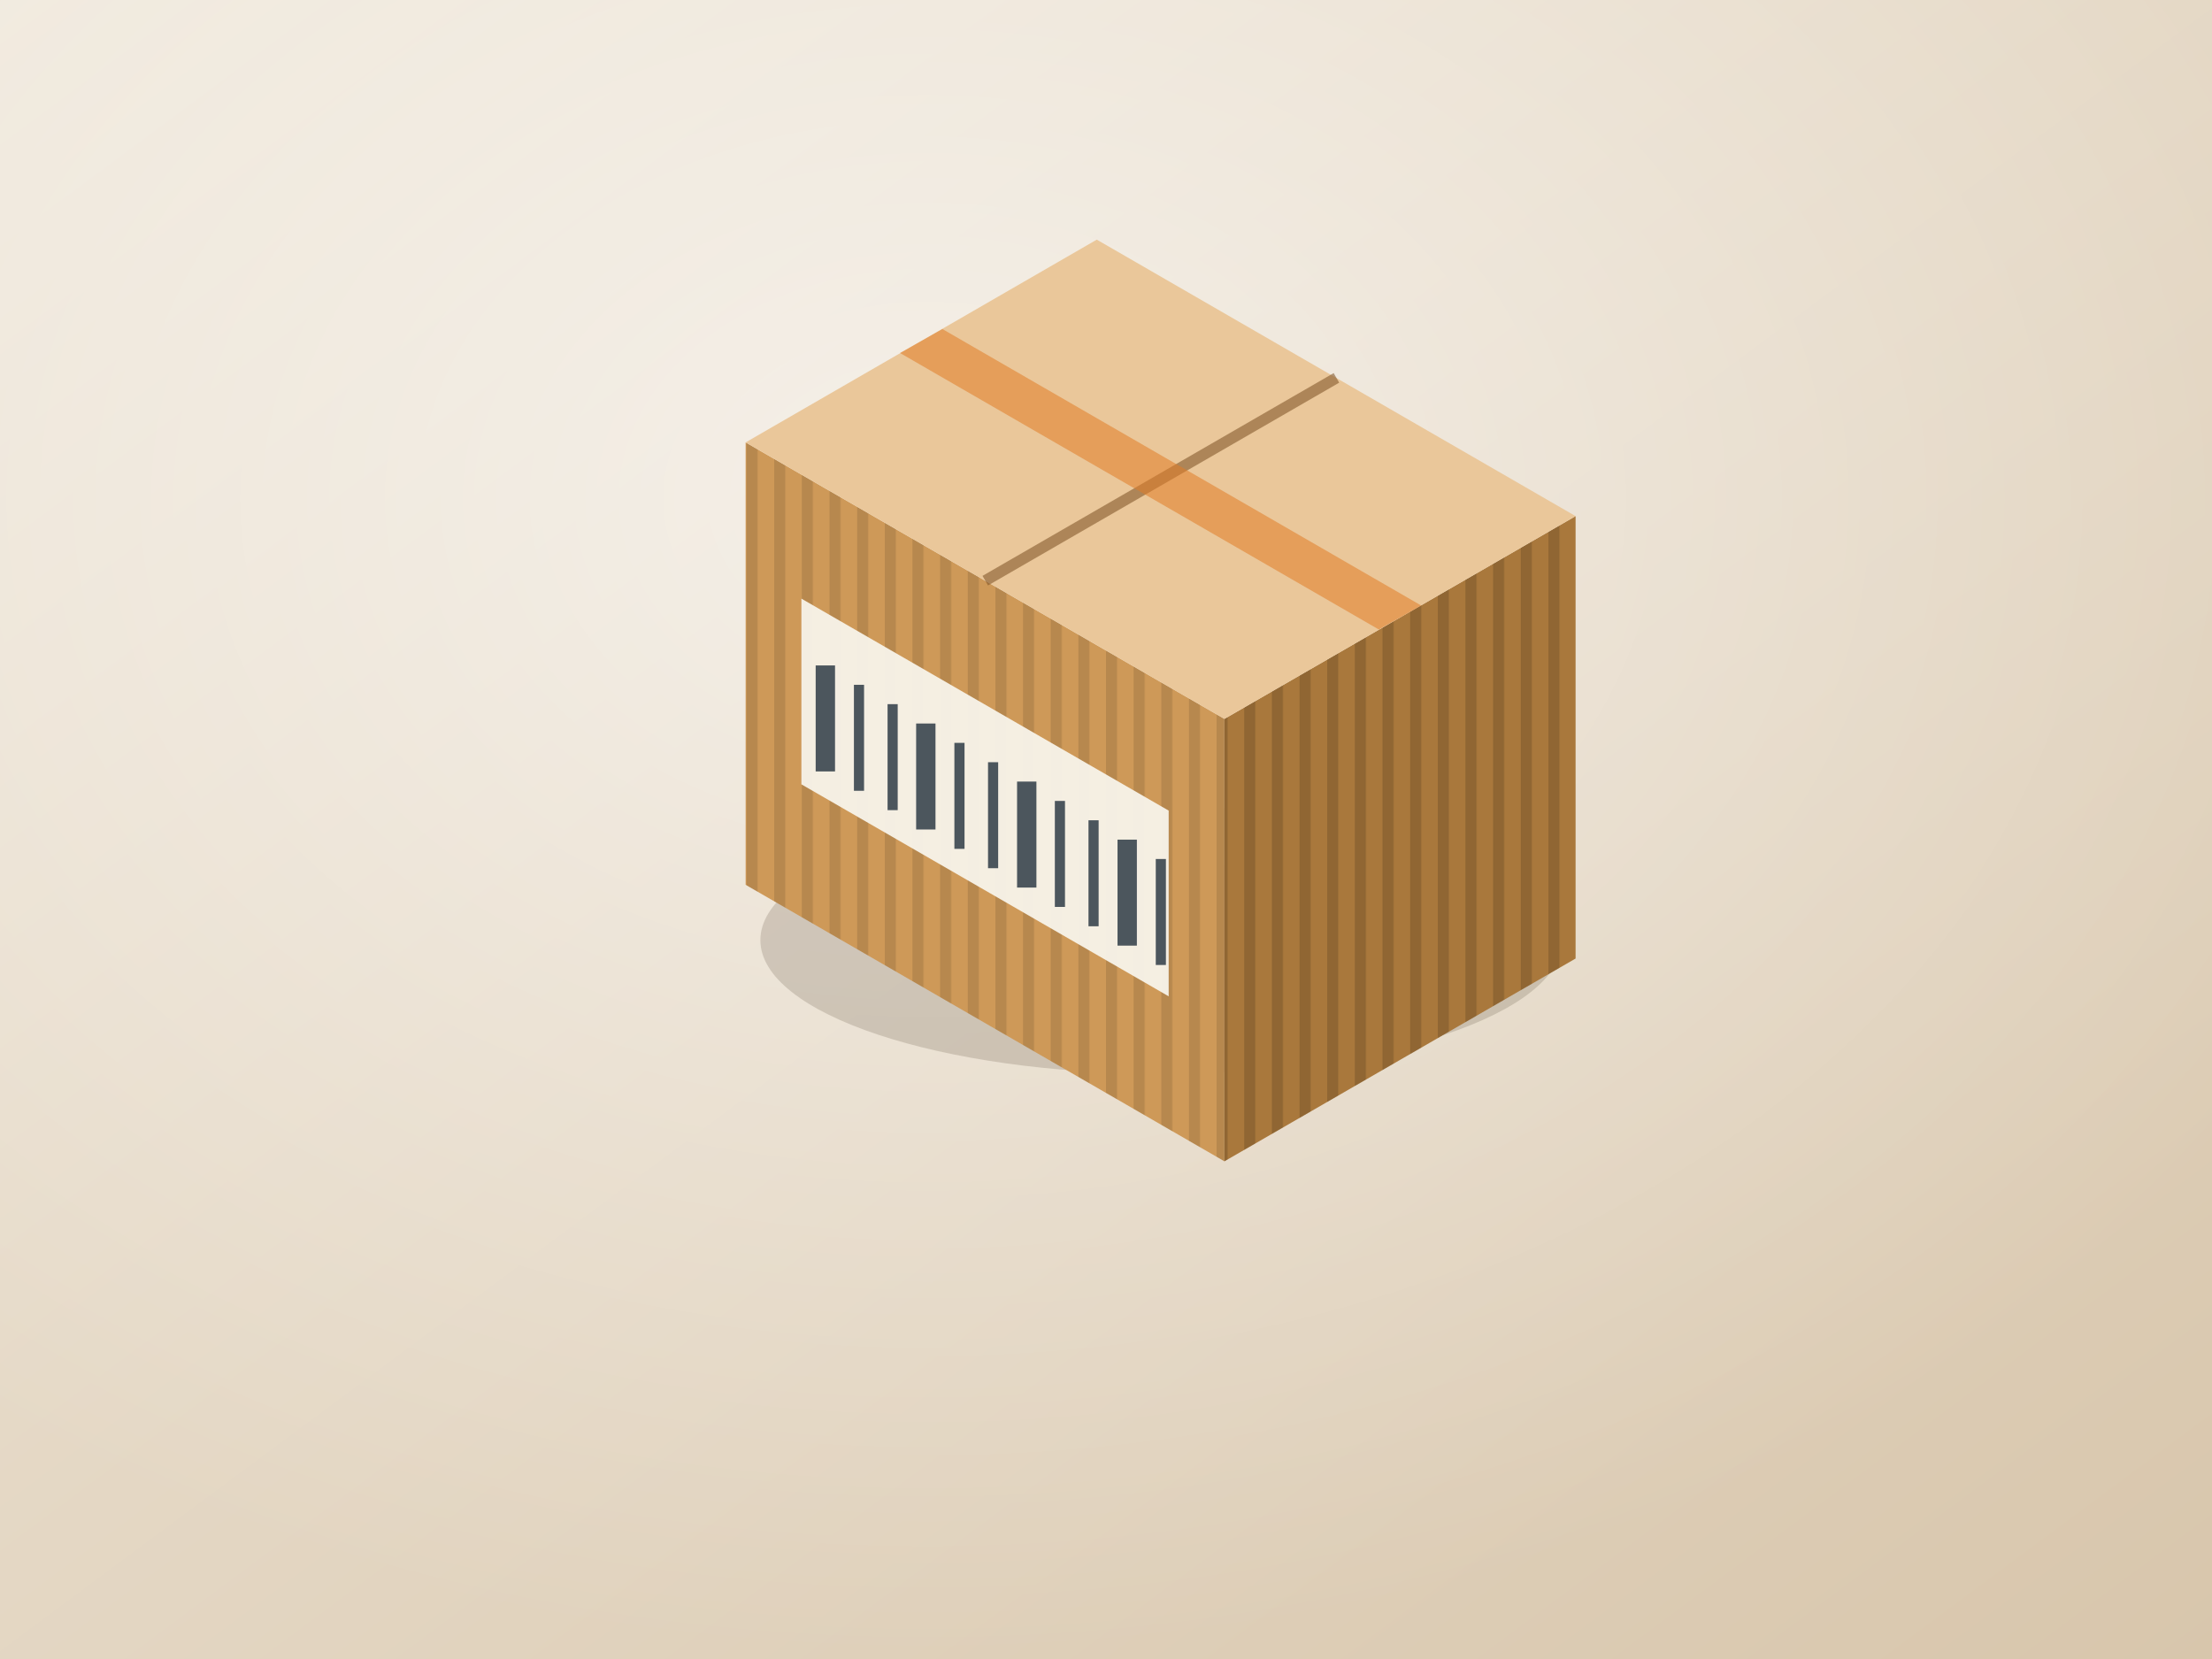
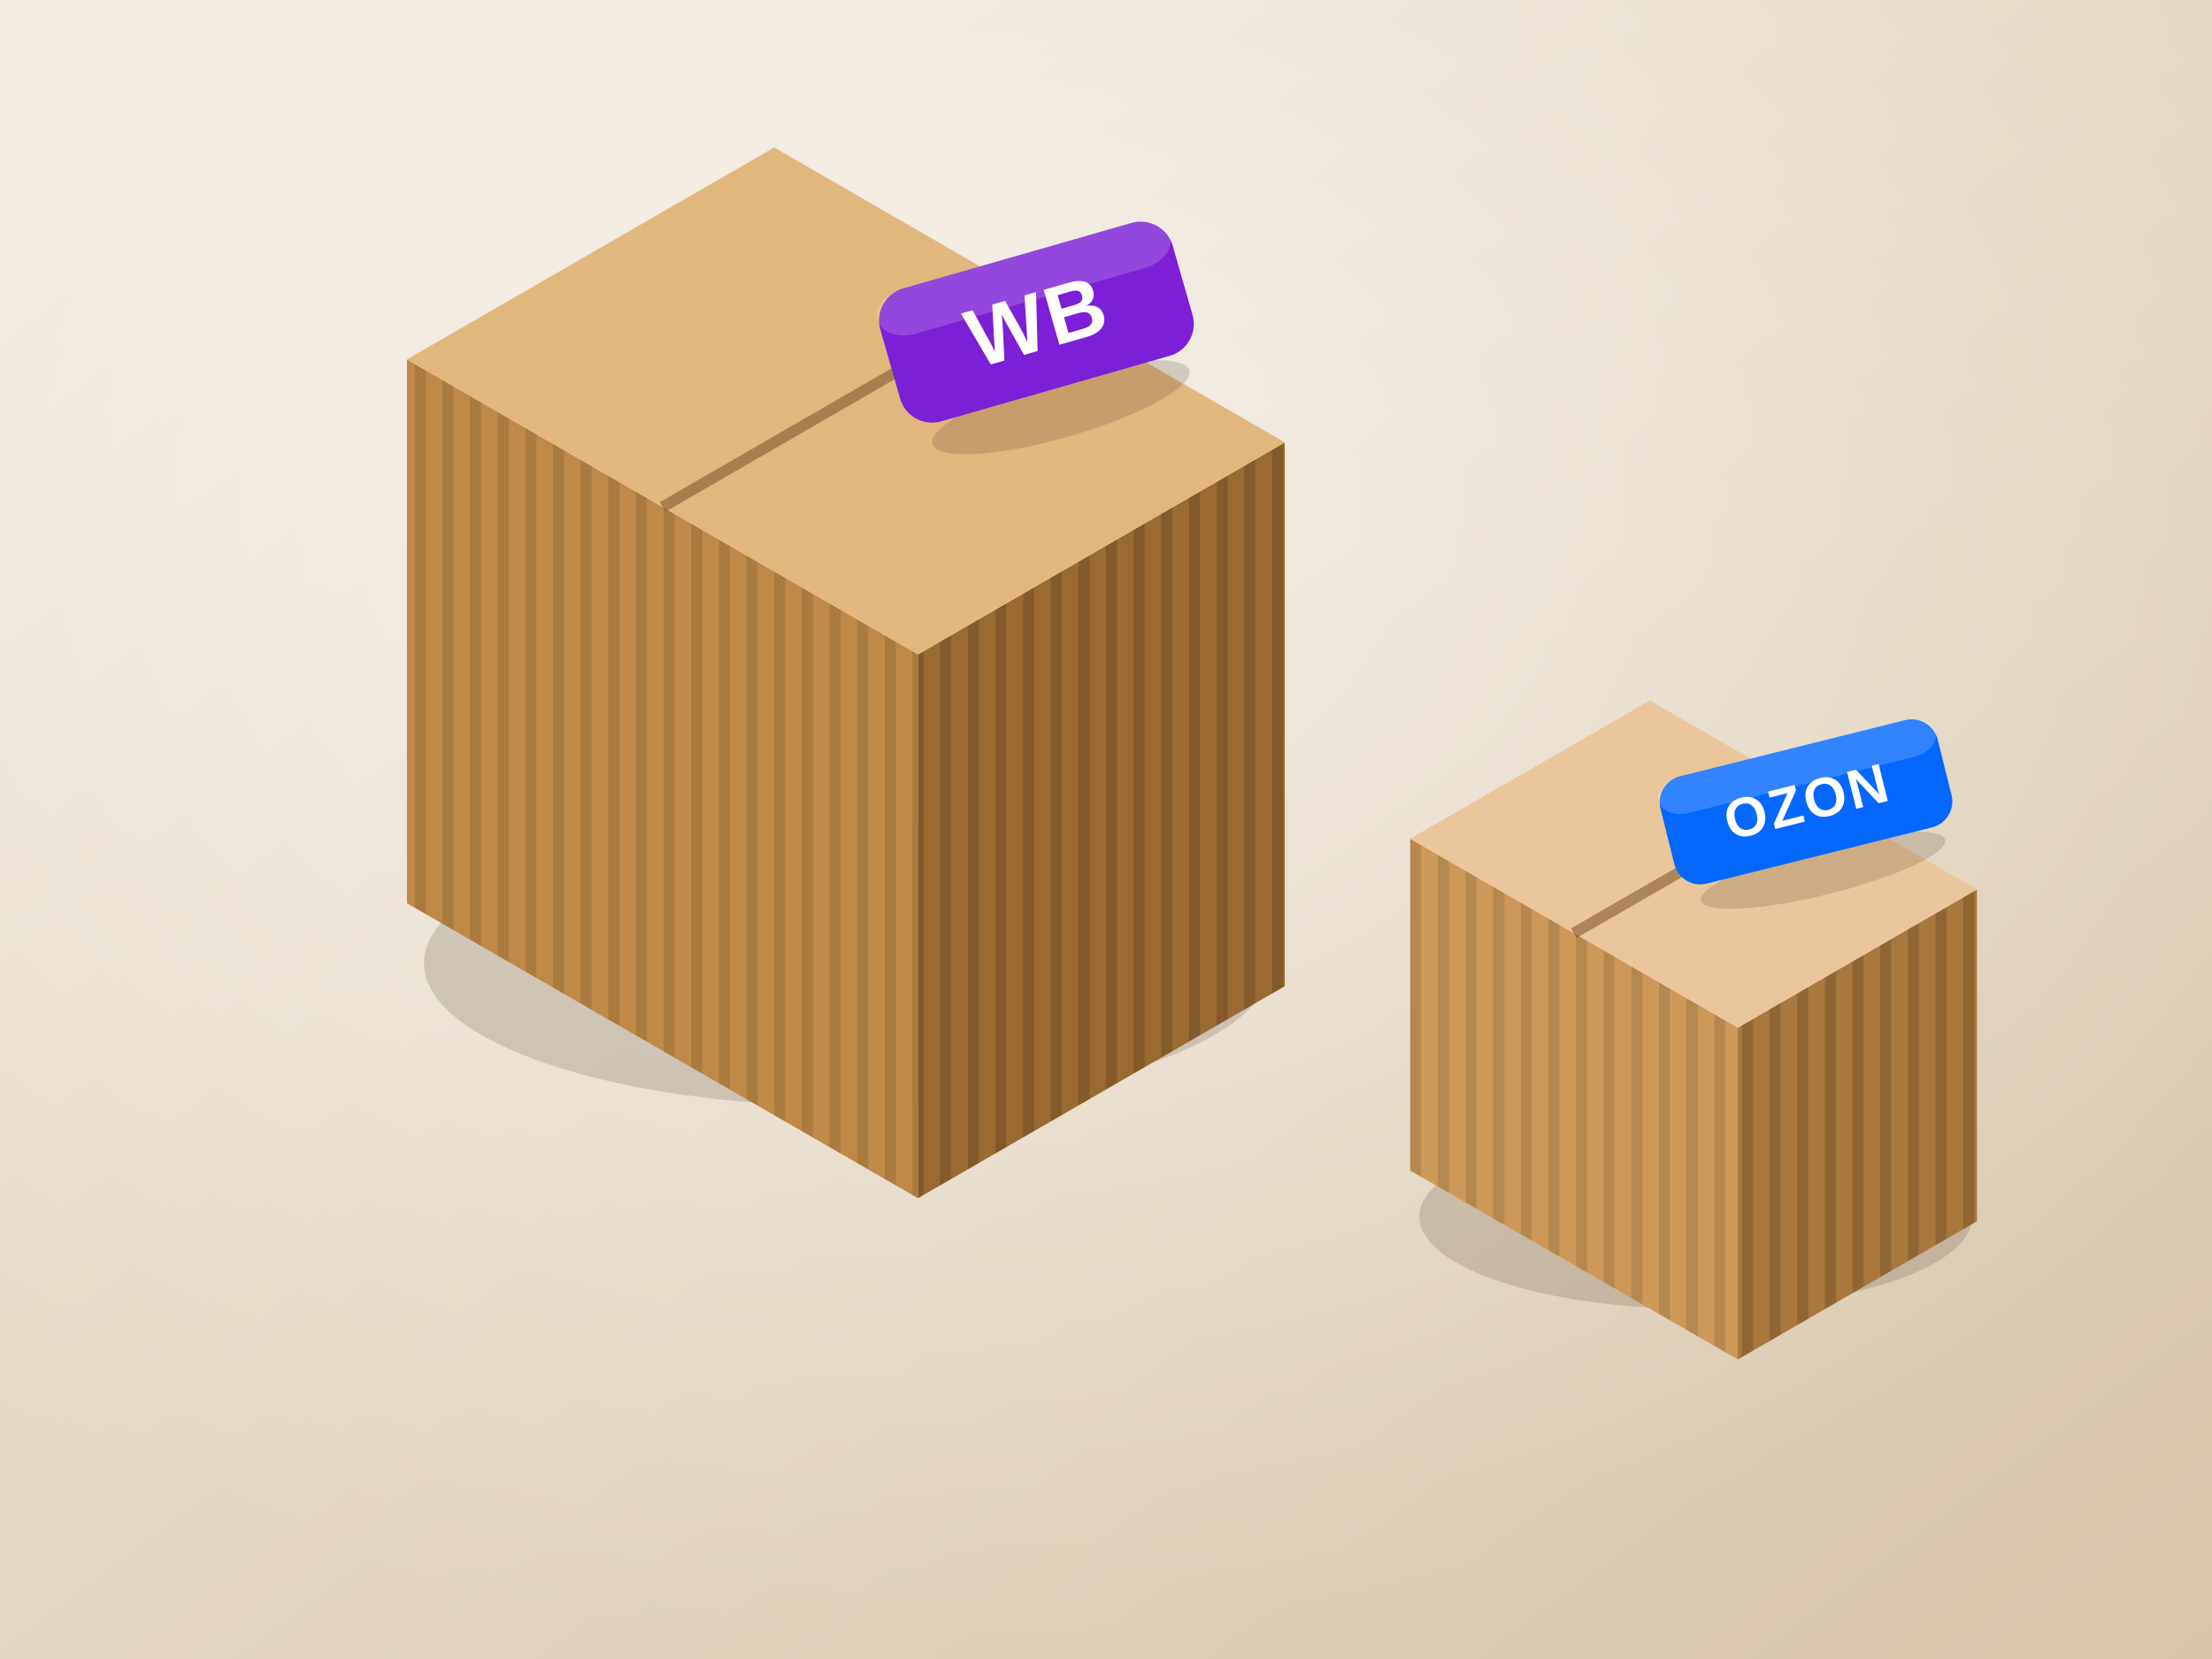
- <svg xmlns="http://www.w3.org/2000/svg" viewBox="0 0 480 360" width="480" height="360" role="img" aria-label="Упаковка для маркетплейсов">
+ <svg xmlns="http://www.w3.org/2000/svg" viewBox="0 0 480 360" width="480" height="360" role="img" aria-label="Упаковка для маркетплейсов: короба под отправку Wildberries и Ozon">
  <defs>
    <linearGradient id="bgA" x1="0" y1="0" x2="1" y2="1">
      <stop offset="0" stop-color="#F6EEE1" />
      <stop offset="1" stop-color="#E2D2BB" />
    </linearGradient>
    <linearGradient id="bgB" x1="0" y1="0" x2="1" y2="1">
      <stop offset="0" stop-color="#EFE7DA" />
      <stop offset="1" stop-color="#D8C6AC" />
    </linearGradient>
    <pattern id="fl" width="6" height="6" patternUnits="userSpaceOnUse">
      <rect width="6" height="6" fill="none" />
      <rect width="2.4" height="6" fill="#000" opacity=".5" />
    </pattern>
    <radialGradient id="lt" cx=".42" cy=".3" r=".7">
      <stop offset="0" stop-color="#FFFFFF" stop-opacity=".55" />
      <stop offset="1" stop-color="#FFFFFF" stop-opacity="0" />
    </radialGradient>
  </defs>
  <rect width="480" height="360" fill="url(#bgB)" />
  <rect width="480" height="360" fill="url(#lt)" />
-   <ellipse cx="252" cy="204" rx="87" ry="29" fill="#3A2A16" opacity=".17" />
-   <polygon points="161.8,192.0 265.7,252.0 265.7,156.0 161.8,96.0" fill="#CE9958" />
-   <polygon points="161.8,192.0 265.7,252.0 265.7,156.0 161.8,96.0" fill="url(#fl)" opacity=".22" />
-   <polygon points="341.9,208.0 265.7,252.0 265.7,156.0 341.9,112.0" fill="#A9783C" />
-   <polygon points="341.9,208.0 265.7,252.0 265.7,156.0 341.9,112.0" fill="url(#fl)" opacity=".30" />
-   <polygon points="238.0,52.0 341.9,112.0 265.7,156.0 161.8,96.0" fill="#EAC79A" />
-   <line x1="290.0" y1="82.0" x2="213.8" y2="126.0" stroke="#7A4F22" stroke-width="2.4" opacity=".55" />
-   <polygon points="173.9,170.2 253.6,216.2 253.6,175.9 173.9,129.9" fill="#F7F2E8" opacity=".96" />
-   <line x1="179.1" y1="167.4" x2="179.1" y2="144.4" stroke="#22303C" stroke-width="4.2" opacity=".8" />
-   <line x1="186.4" y1="171.6" x2="186.4" y2="148.6" stroke="#22303C" stroke-width="2.2" opacity=".8" />
-   <line x1="193.7" y1="175.8" x2="193.7" y2="152.8" stroke="#22303C" stroke-width="2.2" opacity=".8" />
-   <line x1="200.9" y1="180.0" x2="200.9" y2="157.0" stroke="#22303C" stroke-width="4.2" opacity=".8" />
-   <line x1="208.2" y1="184.2" x2="208.2" y2="161.2" stroke="#22303C" stroke-width="2.2" opacity=".8" />
-   <line x1="215.5" y1="188.4" x2="215.5" y2="165.4" stroke="#22303C" stroke-width="2.2" opacity=".8" />
-   <line x1="222.8" y1="192.6" x2="222.8" y2="169.6" stroke="#22303C" stroke-width="4.2" opacity=".8" />
-   <line x1="230.0" y1="196.8" x2="230.0" y2="173.8" stroke="#22303C" stroke-width="2.2" opacity=".8" />
-   <line x1="237.3" y1="201.0" x2="237.3" y2="178.0" stroke="#22303C" stroke-width="2.2" opacity=".8" />
-   <line x1="244.6" y1="205.2" x2="244.6" y2="182.2" stroke="#22303C" stroke-width="4.2" opacity=".8" />
-   <line x1="251.9" y1="209.4" x2="251.9" y2="186.4" stroke="#22303C" stroke-width="2.2" opacity=".8" />
-   <polygon points="204.5,71.4 308.4,131.4 299.2,136.6 195.3,76.6" fill="#E07B26" opacity=".55" />
+   <ellipse cx="184" cy="209" rx="92" ry="31" fill="#3A2A16" opacity=".17" />
+   <polygon points="88.3,196.0 199.2,260.0 199.2,142.0 88.3,78.0" fill="#C08947" />
+   <polygon points="88.3,196.0 199.2,260.0 199.2,142.0 88.3,78.0" fill="url(#fl)" opacity=".22" />
+   <polygon points="278.8,214.0 199.2,260.0 199.2,142.0 278.8,96.0" fill="#9A6A31" />
+   <polygon points="278.8,214.0 199.2,260.0 199.2,142.0 278.8,96.0" fill="url(#fl)" opacity=".30" />
+   <polygon points="168.0,32.0 278.8,96.0 199.2,142.0 88.3,78.0" fill="#E2B77E" />
+   <line x1="223.4" y1="64.0" x2="143.8" y2="110.0" stroke="#7A4F22" stroke-width="2.4" opacity=".55" />
+   <g transform="rotate(-16.0 224.9 69.9)">
+     <ellipse cx="224.9" cy="89.1" rx="29.0" ry="6.6" fill="#2A1A08" opacity=".16" />
+     <rect x="191.9" y="54.9" width="66.0" height="30.0" rx="7.2" fill="#7C1FD6" />
+     <rect x="191.9" y="54.9" width="66.0" height="10.2" rx="7.2" fill="#fff" opacity=".18" />
+     <text x="224.9" y="76.0" text-anchor="middle" font-family="Arial, Helvetica, sans-serif" font-weight="800" font-size="18" letter-spacing=".5" fill="#fff">WB</text>
+   </g>
+   <ellipse cx="368" cy="264" rx="60" ry="20" fill="#3A2A16" opacity=".17" />
+   <polygon points="306.0,254.0 377.1,295.0 377.1,223.0 306.0,182.0" fill="#CE9958" />
+   <polygon points="306.0,254.0 377.1,295.0 377.1,223.0 306.0,182.0" fill="url(#fl)" opacity=".22" />
+   <polygon points="429.0,265.0 377.1,295.0 377.1,223.0 429.0,193.0" fill="#A9783C" />
+   <polygon points="429.0,265.0 377.1,295.0 377.1,223.0 429.0,193.0" fill="url(#fl)" opacity=".30" />
+   <polygon points="358.0,152.0 429.0,193.0 377.1,223.0 306.0,182.0" fill="#EAC79A" />
+   <line x1="393.5" y1="172.5" x2="341.5" y2="202.5" stroke="#7A4F22" stroke-width="2.4" opacity=".55" />
+   <g transform="rotate(-14.0 391.9 174.0)">
+     <ellipse cx="391.9" cy="189.3" rx="27.3" ry="5.3" fill="#2A1A08" opacity=".16" />
+     <rect x="360.9" y="162.0" width="62.0" height="24.0" rx="5.8" fill="#0468FF" />
+     <rect x="360.9" y="162.0" width="62.0" height="8.2" rx="5.8" fill="#fff" opacity=".18" />
+     <text x="391.9" y="178.1" text-anchor="middle" font-family="Arial, Helvetica, sans-serif" font-weight="800" font-size="12" letter-spacing=".5" fill="#fff">OZON</text>
+   </g>
</svg>
